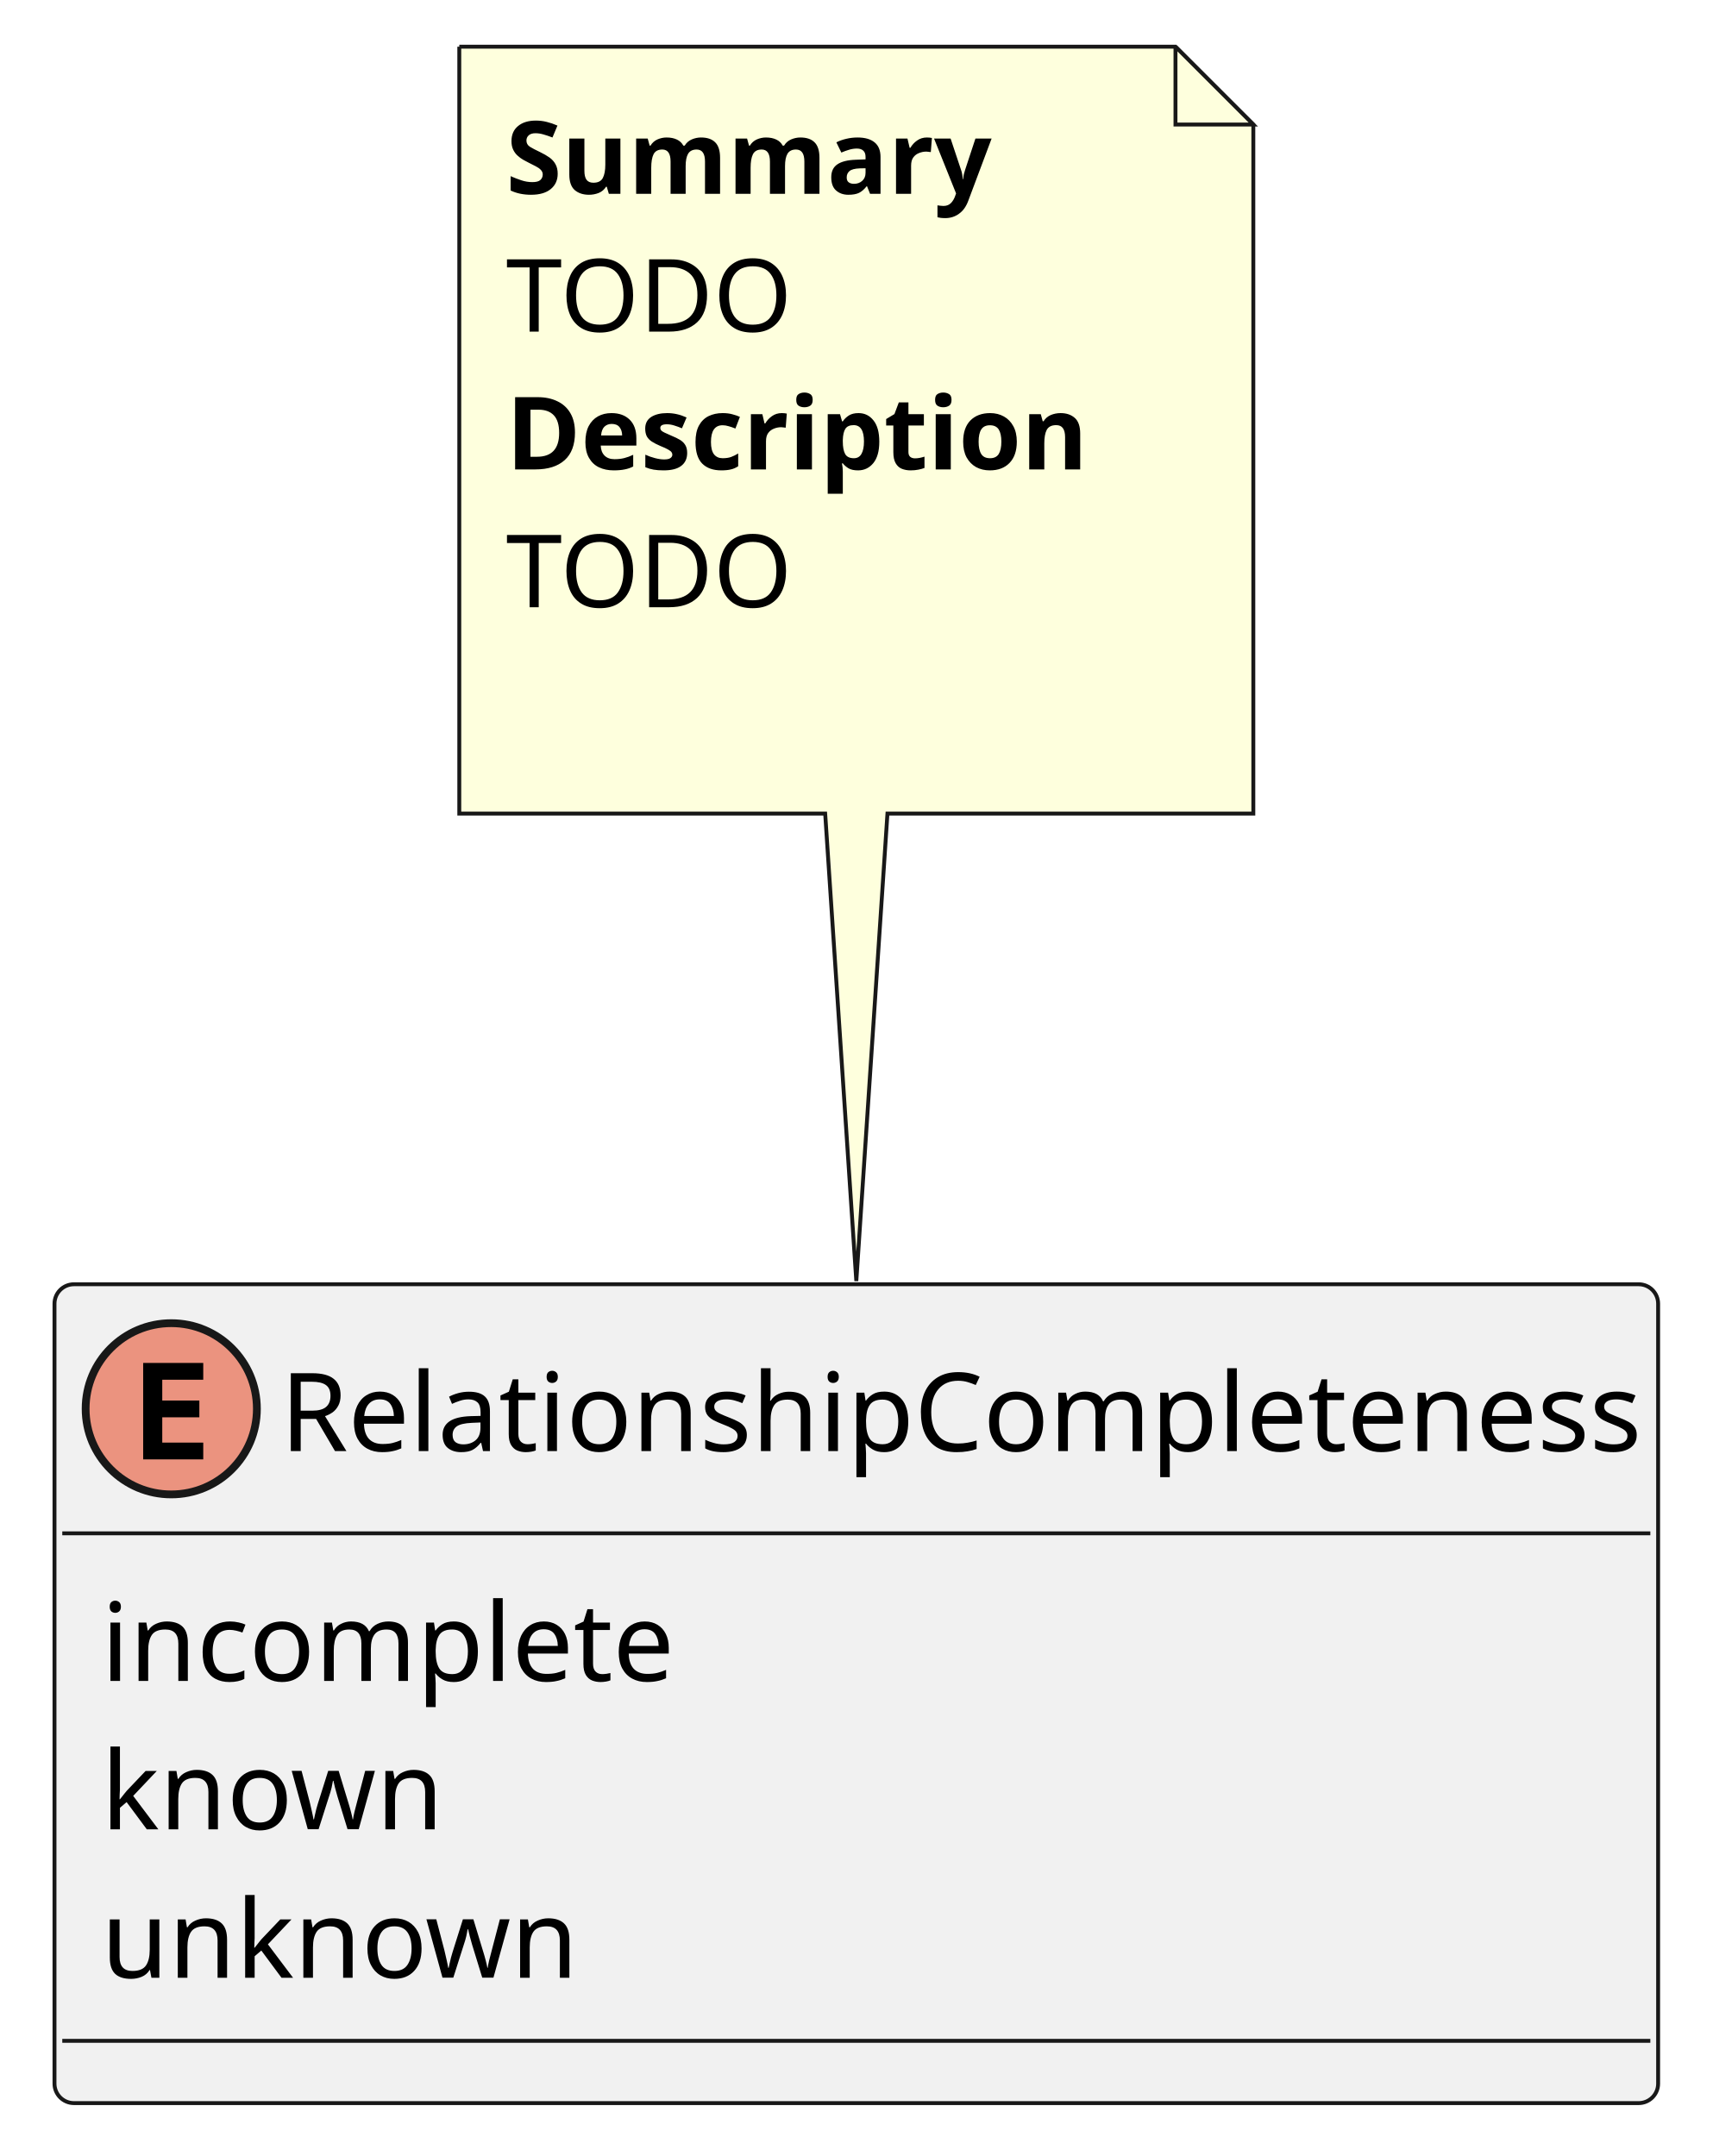
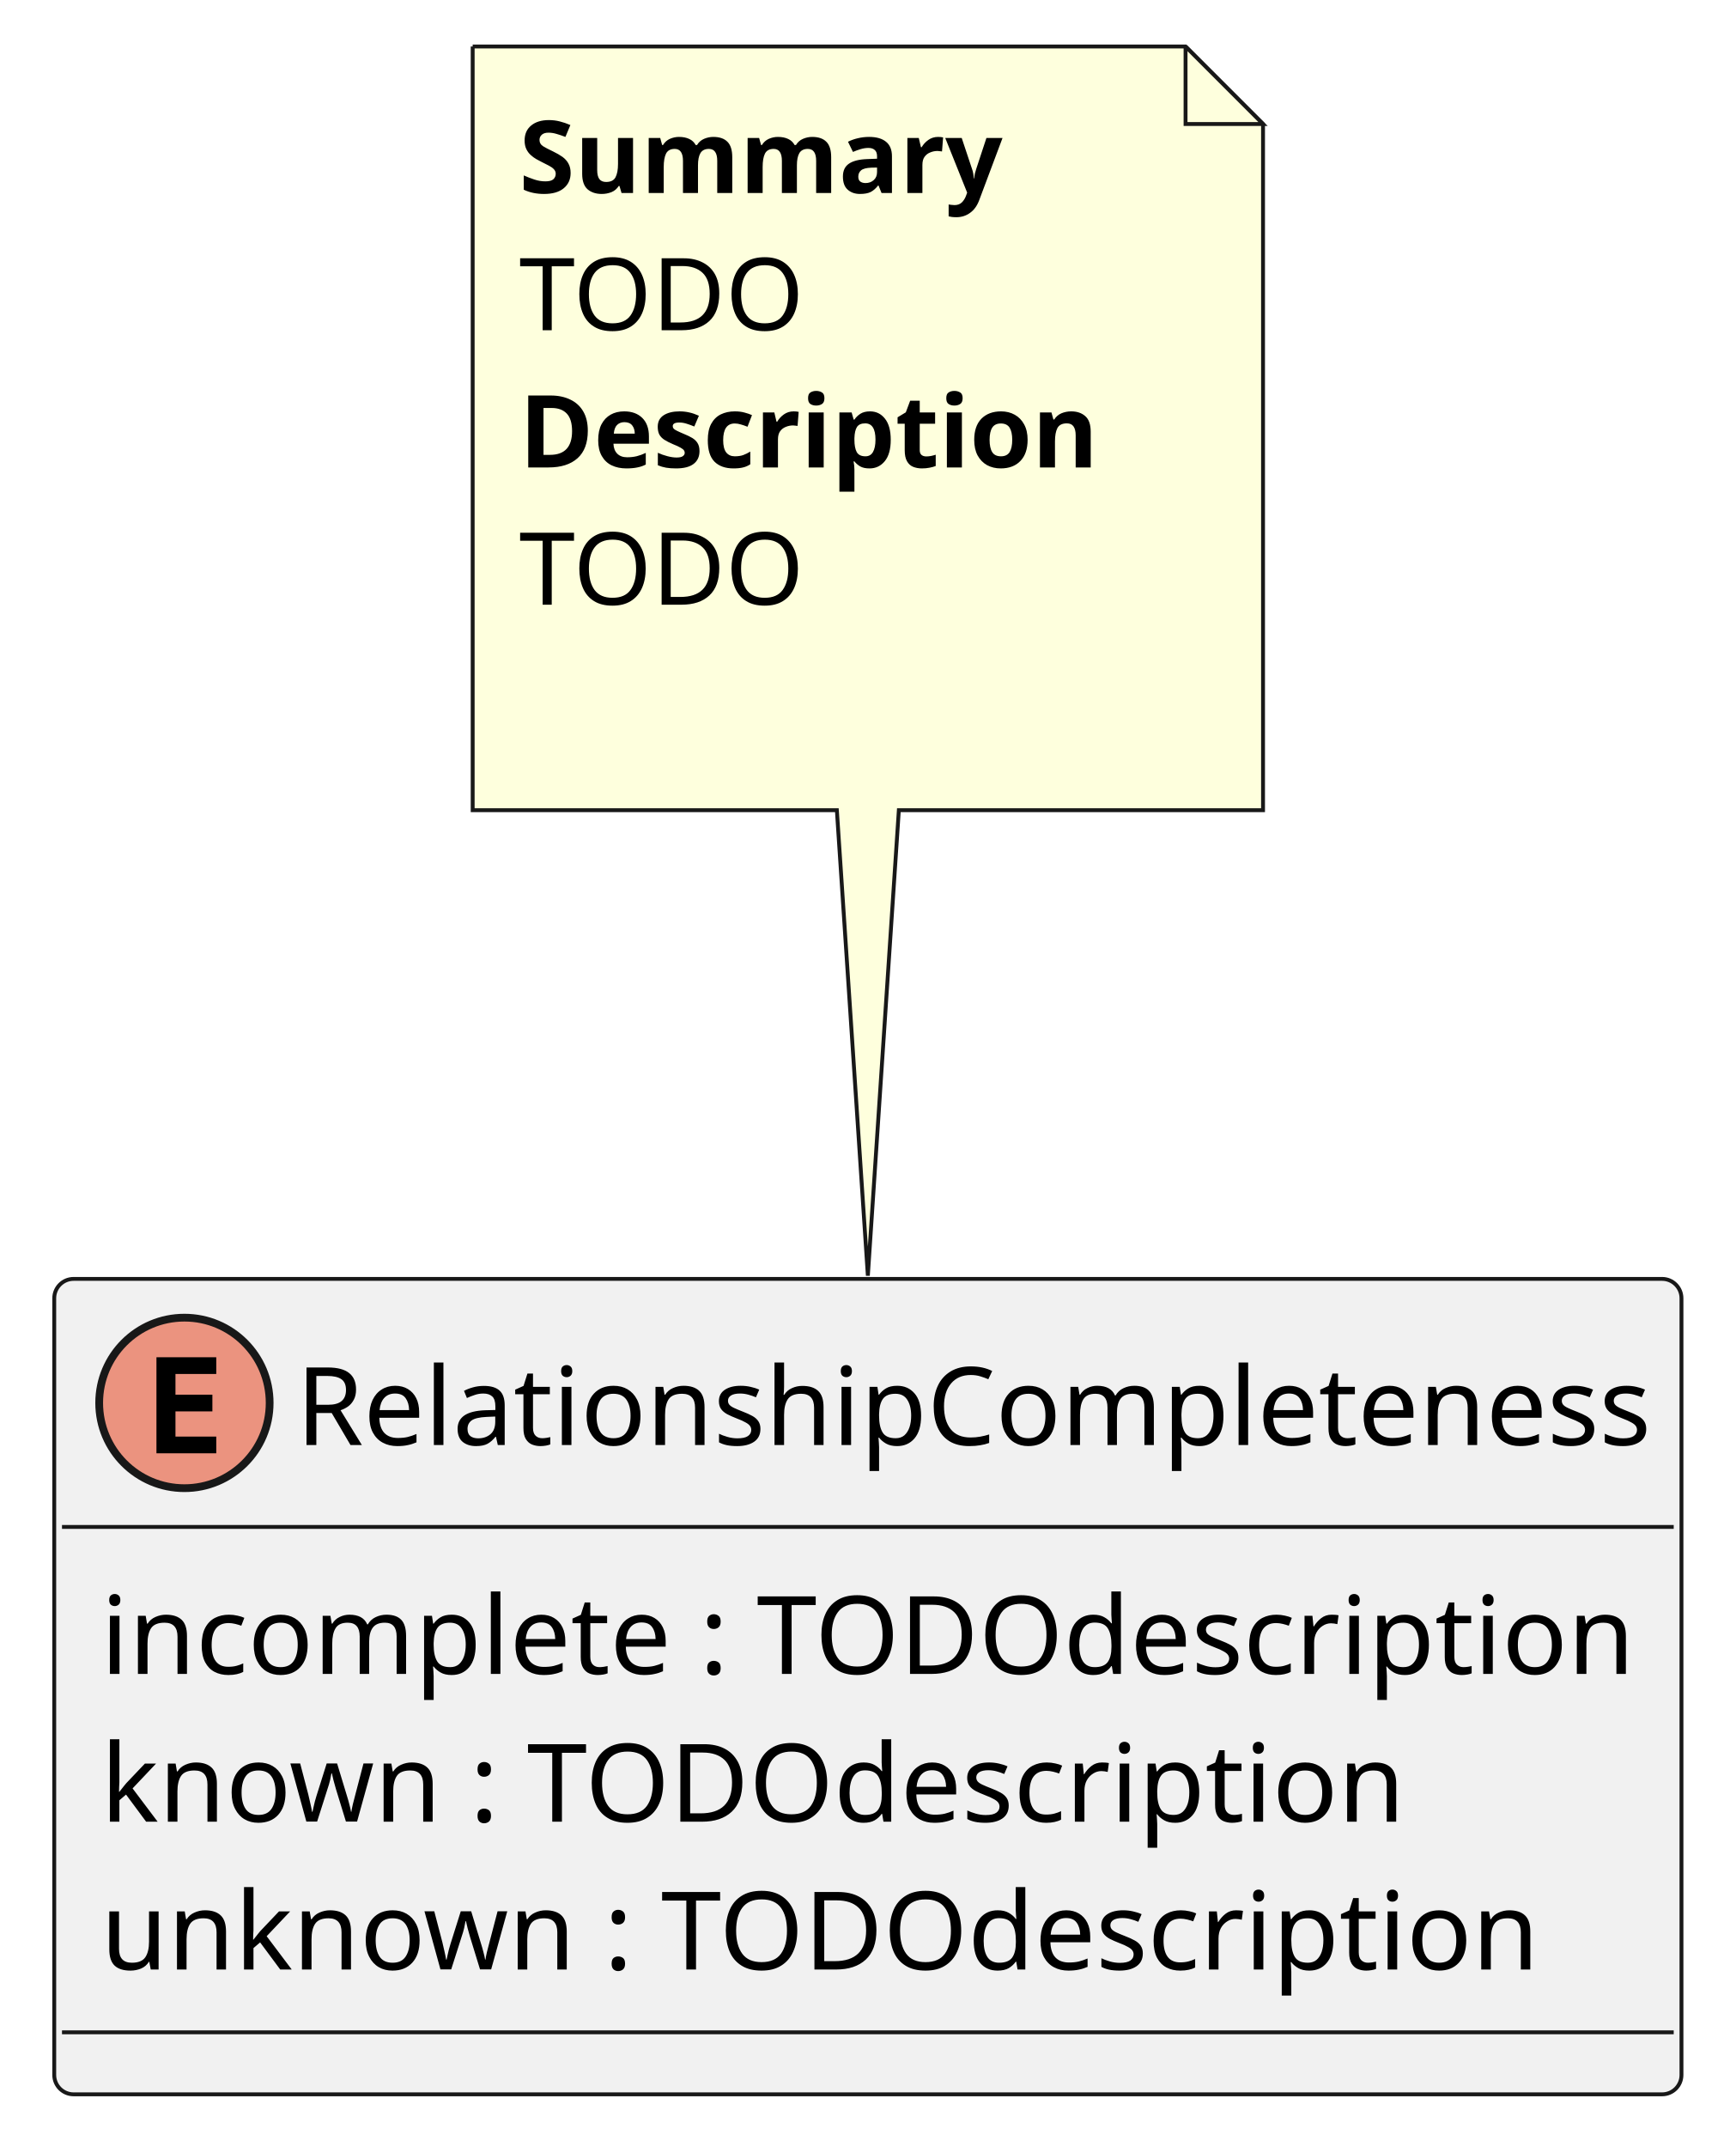
- <svg xmlns="http://www.w3.org/2000/svg" contentStyleType="text/css" height="277px" preserveAspectRatio="none" style="width:220px;height:277px;background:#FFFFFF;" version="1.1" viewBox="0 0 220 277" width="220px" zoomAndPan="magnify">
+ <svg xmlns="http://www.w3.org/2000/svg" contentStyleType="text/css" height="277px" preserveAspectRatio="none" style="width:224px;height:277px;background:#FFFFFF;" version="1.1" viewBox="0 0 224 277" width="224px" zoomAndPan="magnify">
  <defs />
  <g>
    <g id="elem_RelationshipCompleteness">
-       <rect codeLine="1" fill="#F1F1F1" height="105.204" id="RelationshipCompleteness" rx="2.5" ry="2.5" style="stroke:#181818;stroke-width:0.5;" width="206" x="7" y="165" />
-       <ellipse cx="22" cy="181" fill="#EB937F" rx="11" ry="11" style="stroke:#181818;stroke-width:1.0;" />
-       <path d="M18.391,175.109 L26.109,175.109 L26.109,177.266 L20.844,177.266 L20.844,179.938 L25.609,179.938 L25.609,182.094 L20.844,182.094 L20.844,185.344 L26.109,185.344 L26.109,187.5 L18.391,187.5 L18.391,175.109 Z " fill="#000000" />
-       <text fill="#000000" font-family="sans-serif" font-size="14" lengthAdjust="spacing" textLength="174" x="36" y="186.432">RelationshipCompleteness</text>
-       <line style="stroke:#181818;stroke-width:0.5;" x1="8" x2="212" y1="197" y2="197" />
-       <text fill="#000000" font-family="sans-serif" font-size="14" lengthAdjust="spacing" textLength="73" x="13" y="215.966">incomplete</text>
-       <text fill="#000000" font-family="sans-serif" font-size="14" lengthAdjust="spacing" textLength="43" x="13" y="235.034">known</text>
-       <text fill="#000000" font-family="sans-serif" font-size="14" lengthAdjust="spacing" textLength="59" x="13" y="254.102">unknown</text>
-       <line style="stroke:#181818;stroke-width:0.5;" x1="8" x2="212" y1="262.204" y2="262.204" />
+       <rect codeLine="1" fill="#F1F1F1" height="105.204" id="RelationshipCompleteness" rx="2.5" ry="2.5" style="stroke:#181818;stroke-width:0.5;" width="210" x="7" y="165" />
+       <ellipse cx="23.8" cy="181" fill="#EB937F" rx="11" ry="11" style="stroke:#181818;stroke-width:1.0;" />
+       <path d="M20.191,175.109 L27.909,175.109 L27.909,177.266 L22.644,177.266 L22.644,179.938 L27.409,179.938 L27.409,182.094 L22.644,182.094 L22.644,185.344 L27.909,185.344 L27.909,187.5 L20.191,187.5 L20.191,175.109 Z " fill="#000000" />
+       <text fill="#000000" font-family="sans-serif" font-size="14" lengthAdjust="spacing" textLength="174" x="38.2" y="186.432">RelationshipCompleteness</text>
+       <line style="stroke:#181818;stroke-width:0.5;" x1="8" x2="216" y1="197" y2="197" />
+       <text fill="#000000" font-family="sans-serif" font-size="14" lengthAdjust="spacing" textLength="198" x="13" y="215.966">incomplete : TODOdescription</text>
+       <text fill="#000000" font-family="sans-serif" font-size="14" lengthAdjust="spacing" textLength="168" x="13" y="235.034">known : TODOdescription</text>
+       <text fill="#000000" font-family="sans-serif" font-size="14" lengthAdjust="spacing" textLength="184" x="13" y="254.102">unknown : TODOdescription</text>
+       <line style="stroke:#181818;stroke-width:0.5;" x1="8" x2="216" y1="262.204" y2="262.204" />
    </g>
    <g id="elem_GMN3">
-       <path d="M59,6 L59,104.53 A0,0 0 0 0 59,104.53 L106,104.53 L110,164.59 L114,104.53 L161,104.53 A0,0 0 0 0 161,104.53 L161,16 L151,6 L59,6 A0,0 0 0 0 59,6 " fill="#FEFFDD" style="stroke:#181818;stroke-width:0.5;" />
-       <path d="M151,6 L151,16 L161,16 L151,6 " fill="#FEFFDD" style="stroke:#181818;stroke-width:0.5;" />
-       <text fill="#000000" font-family="sans-serif" font-size="13" font-weight="bold" lengthAdjust="spacing" textLength="62" x="65" y="24.897">Summary</text>
-       <text fill="#000000" font-family="sans-serif" font-size="13" lengthAdjust="spacing" textLength="38" x="65" y="42.603">TODO</text>
-       <text fill="#000000" font-family="sans-serif" font-size="13" font-weight="bold" lengthAdjust="spacing" textLength="81" x="65" y="60.309">Description</text>
-       <text fill="#000000" font-family="sans-serif" font-size="13" lengthAdjust="spacing" textLength="38" x="65" y="78.015">TODO</text>
-       <text fill="#000000" font-family="sans-serif" font-size="13" lengthAdjust="spacing" textLength="3" x="65" y="95.721"> </text>
+       <path d="M61,6 L61,104.53 A0,0 0 0 0 61,104.53 L108,104.53 L112,164.59 L116,104.53 L163,104.53 A0,0 0 0 0 163,104.53 L163,16 L153,6 L61,6 A0,0 0 0 0 61,6 " fill="#FEFFDD" style="stroke:#181818;stroke-width:0.5;" />
+       <path d="M153,6 L153,16 L163,16 L153,6 " fill="#FEFFDD" style="stroke:#181818;stroke-width:0.5;" />
+       <text fill="#000000" font-family="sans-serif" font-size="13" font-weight="bold" lengthAdjust="spacing" textLength="62" x="67" y="24.897">Summary</text>
+       <text fill="#000000" font-family="sans-serif" font-size="13" lengthAdjust="spacing" textLength="38" x="67" y="42.603">TODO</text>
+       <text fill="#000000" font-family="sans-serif" font-size="13" font-weight="bold" lengthAdjust="spacing" textLength="81" x="67" y="60.309">Description</text>
+       <text fill="#000000" font-family="sans-serif" font-size="13" lengthAdjust="spacing" textLength="38" x="67" y="78.015">TODO</text>
+       <text fill="#000000" font-family="sans-serif" font-size="13" lengthAdjust="spacing" textLength="3" x="67" y="95.721"> </text>
    </g>
  </g>
</svg>
